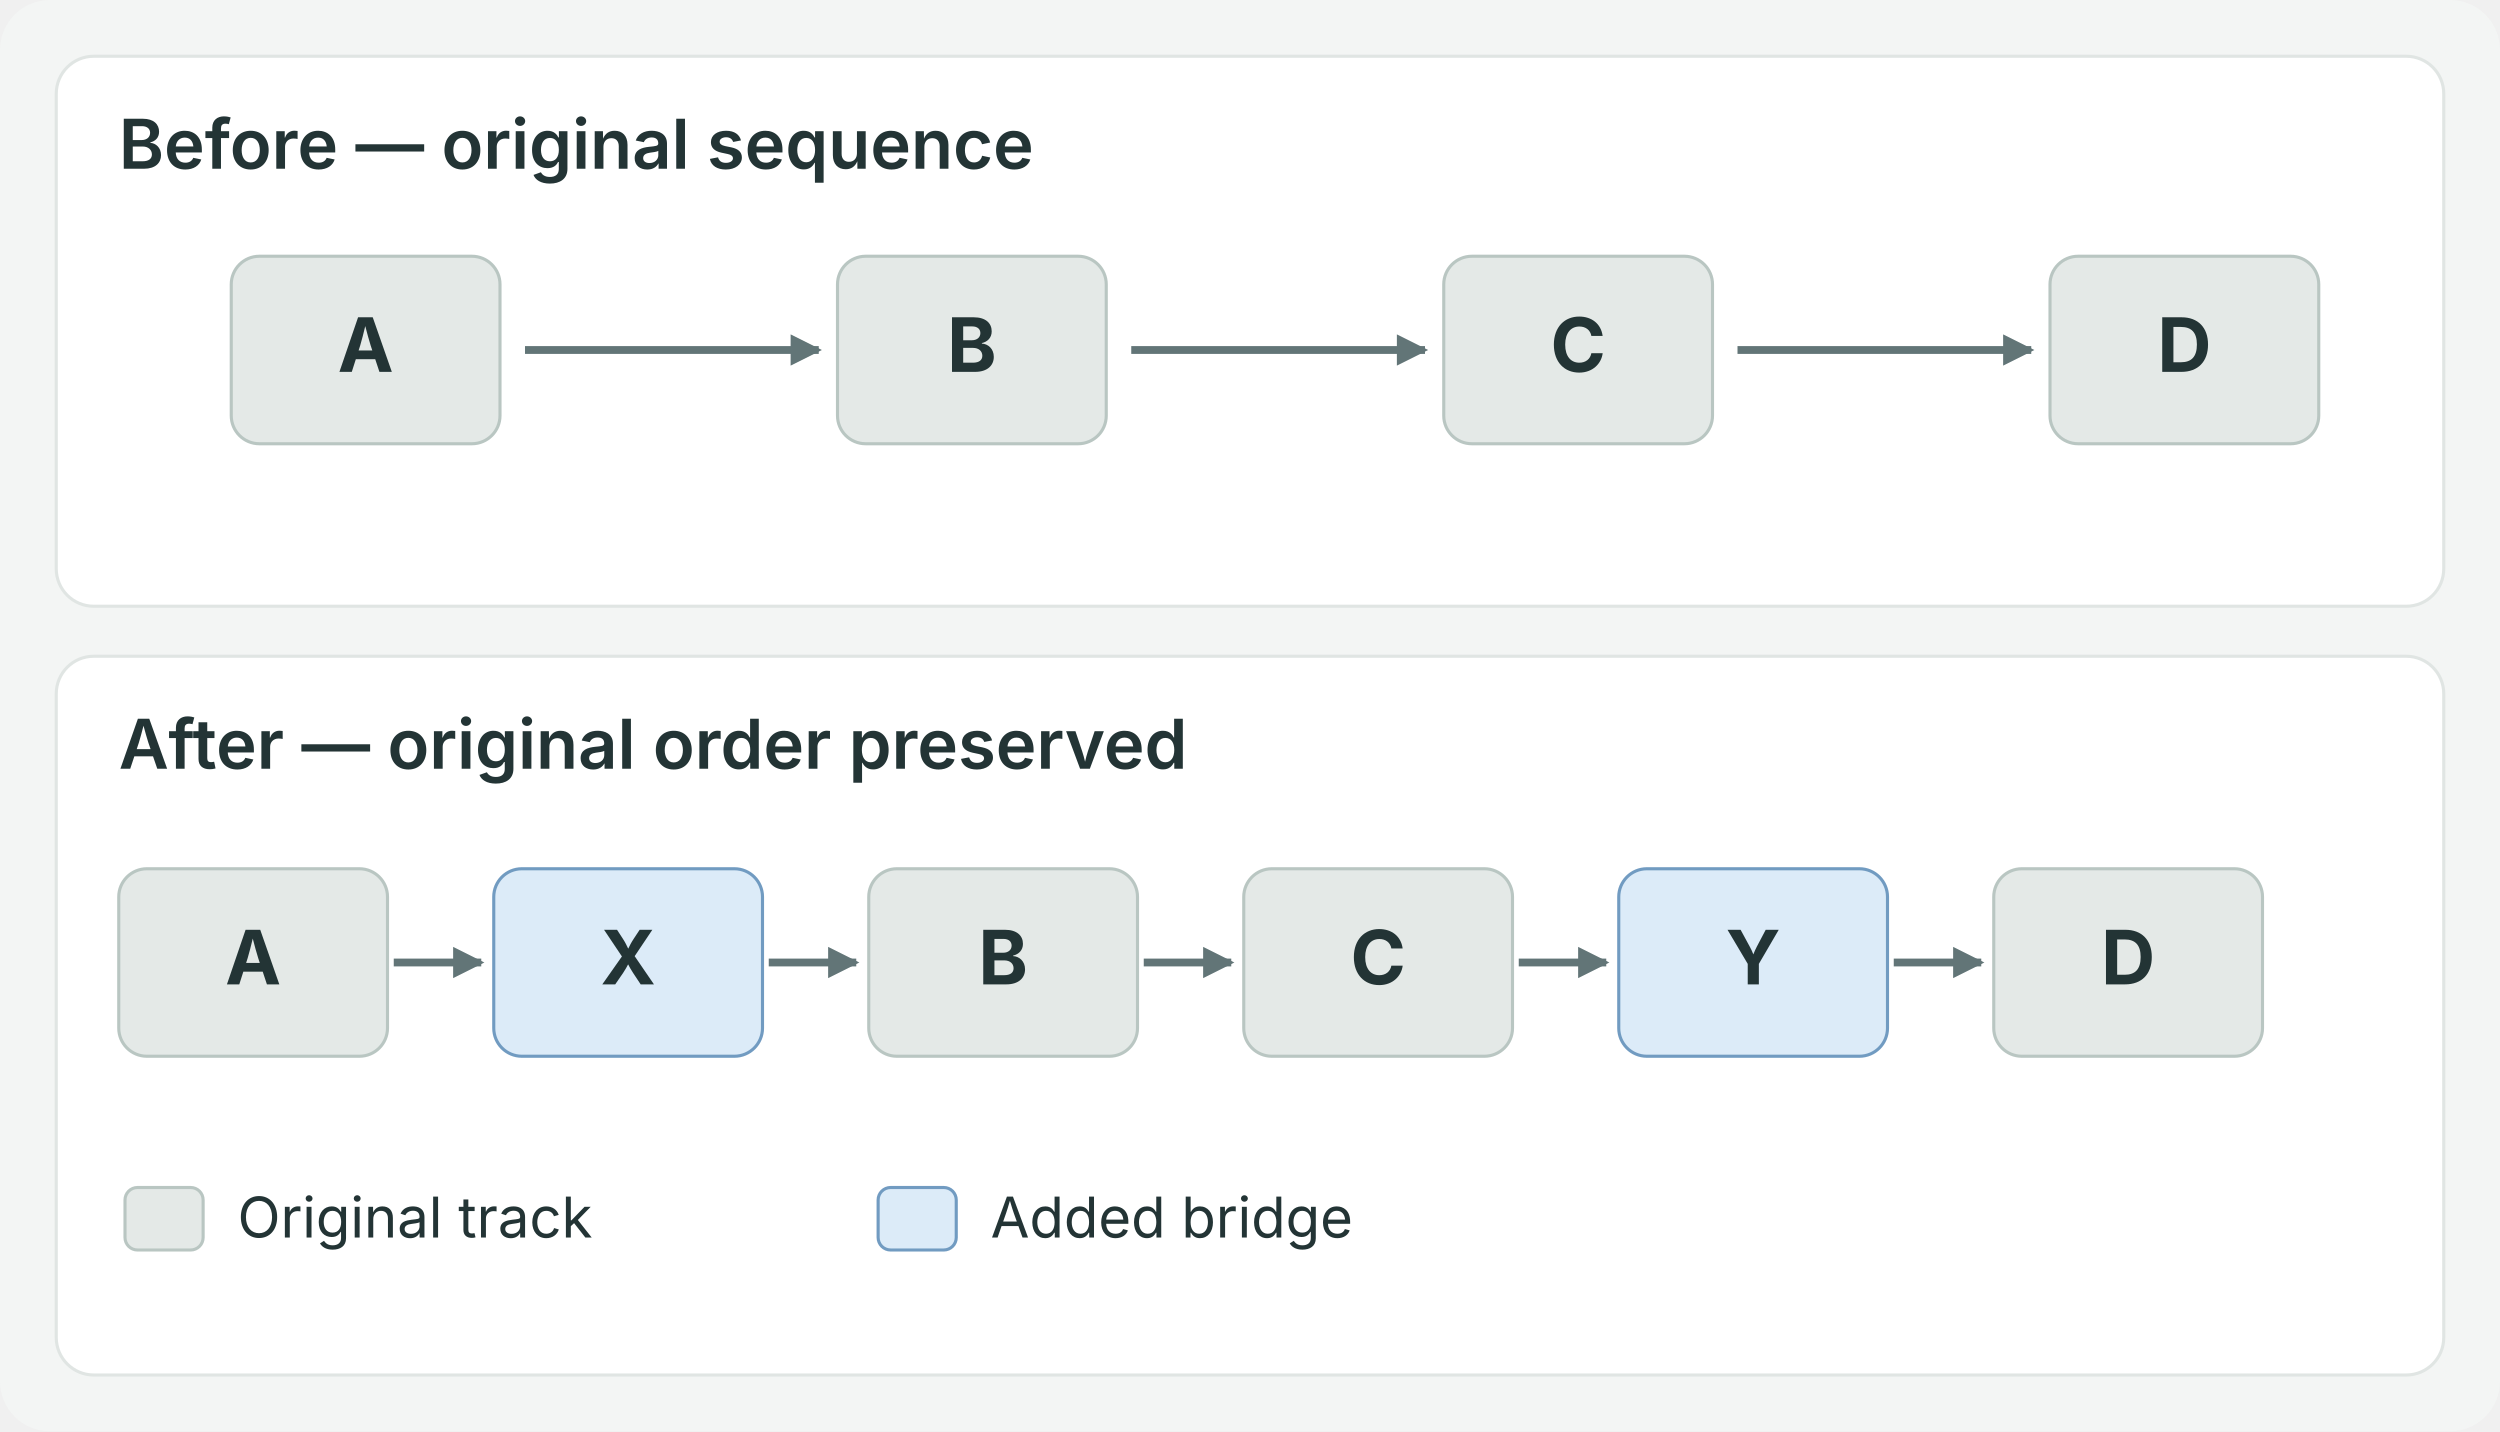
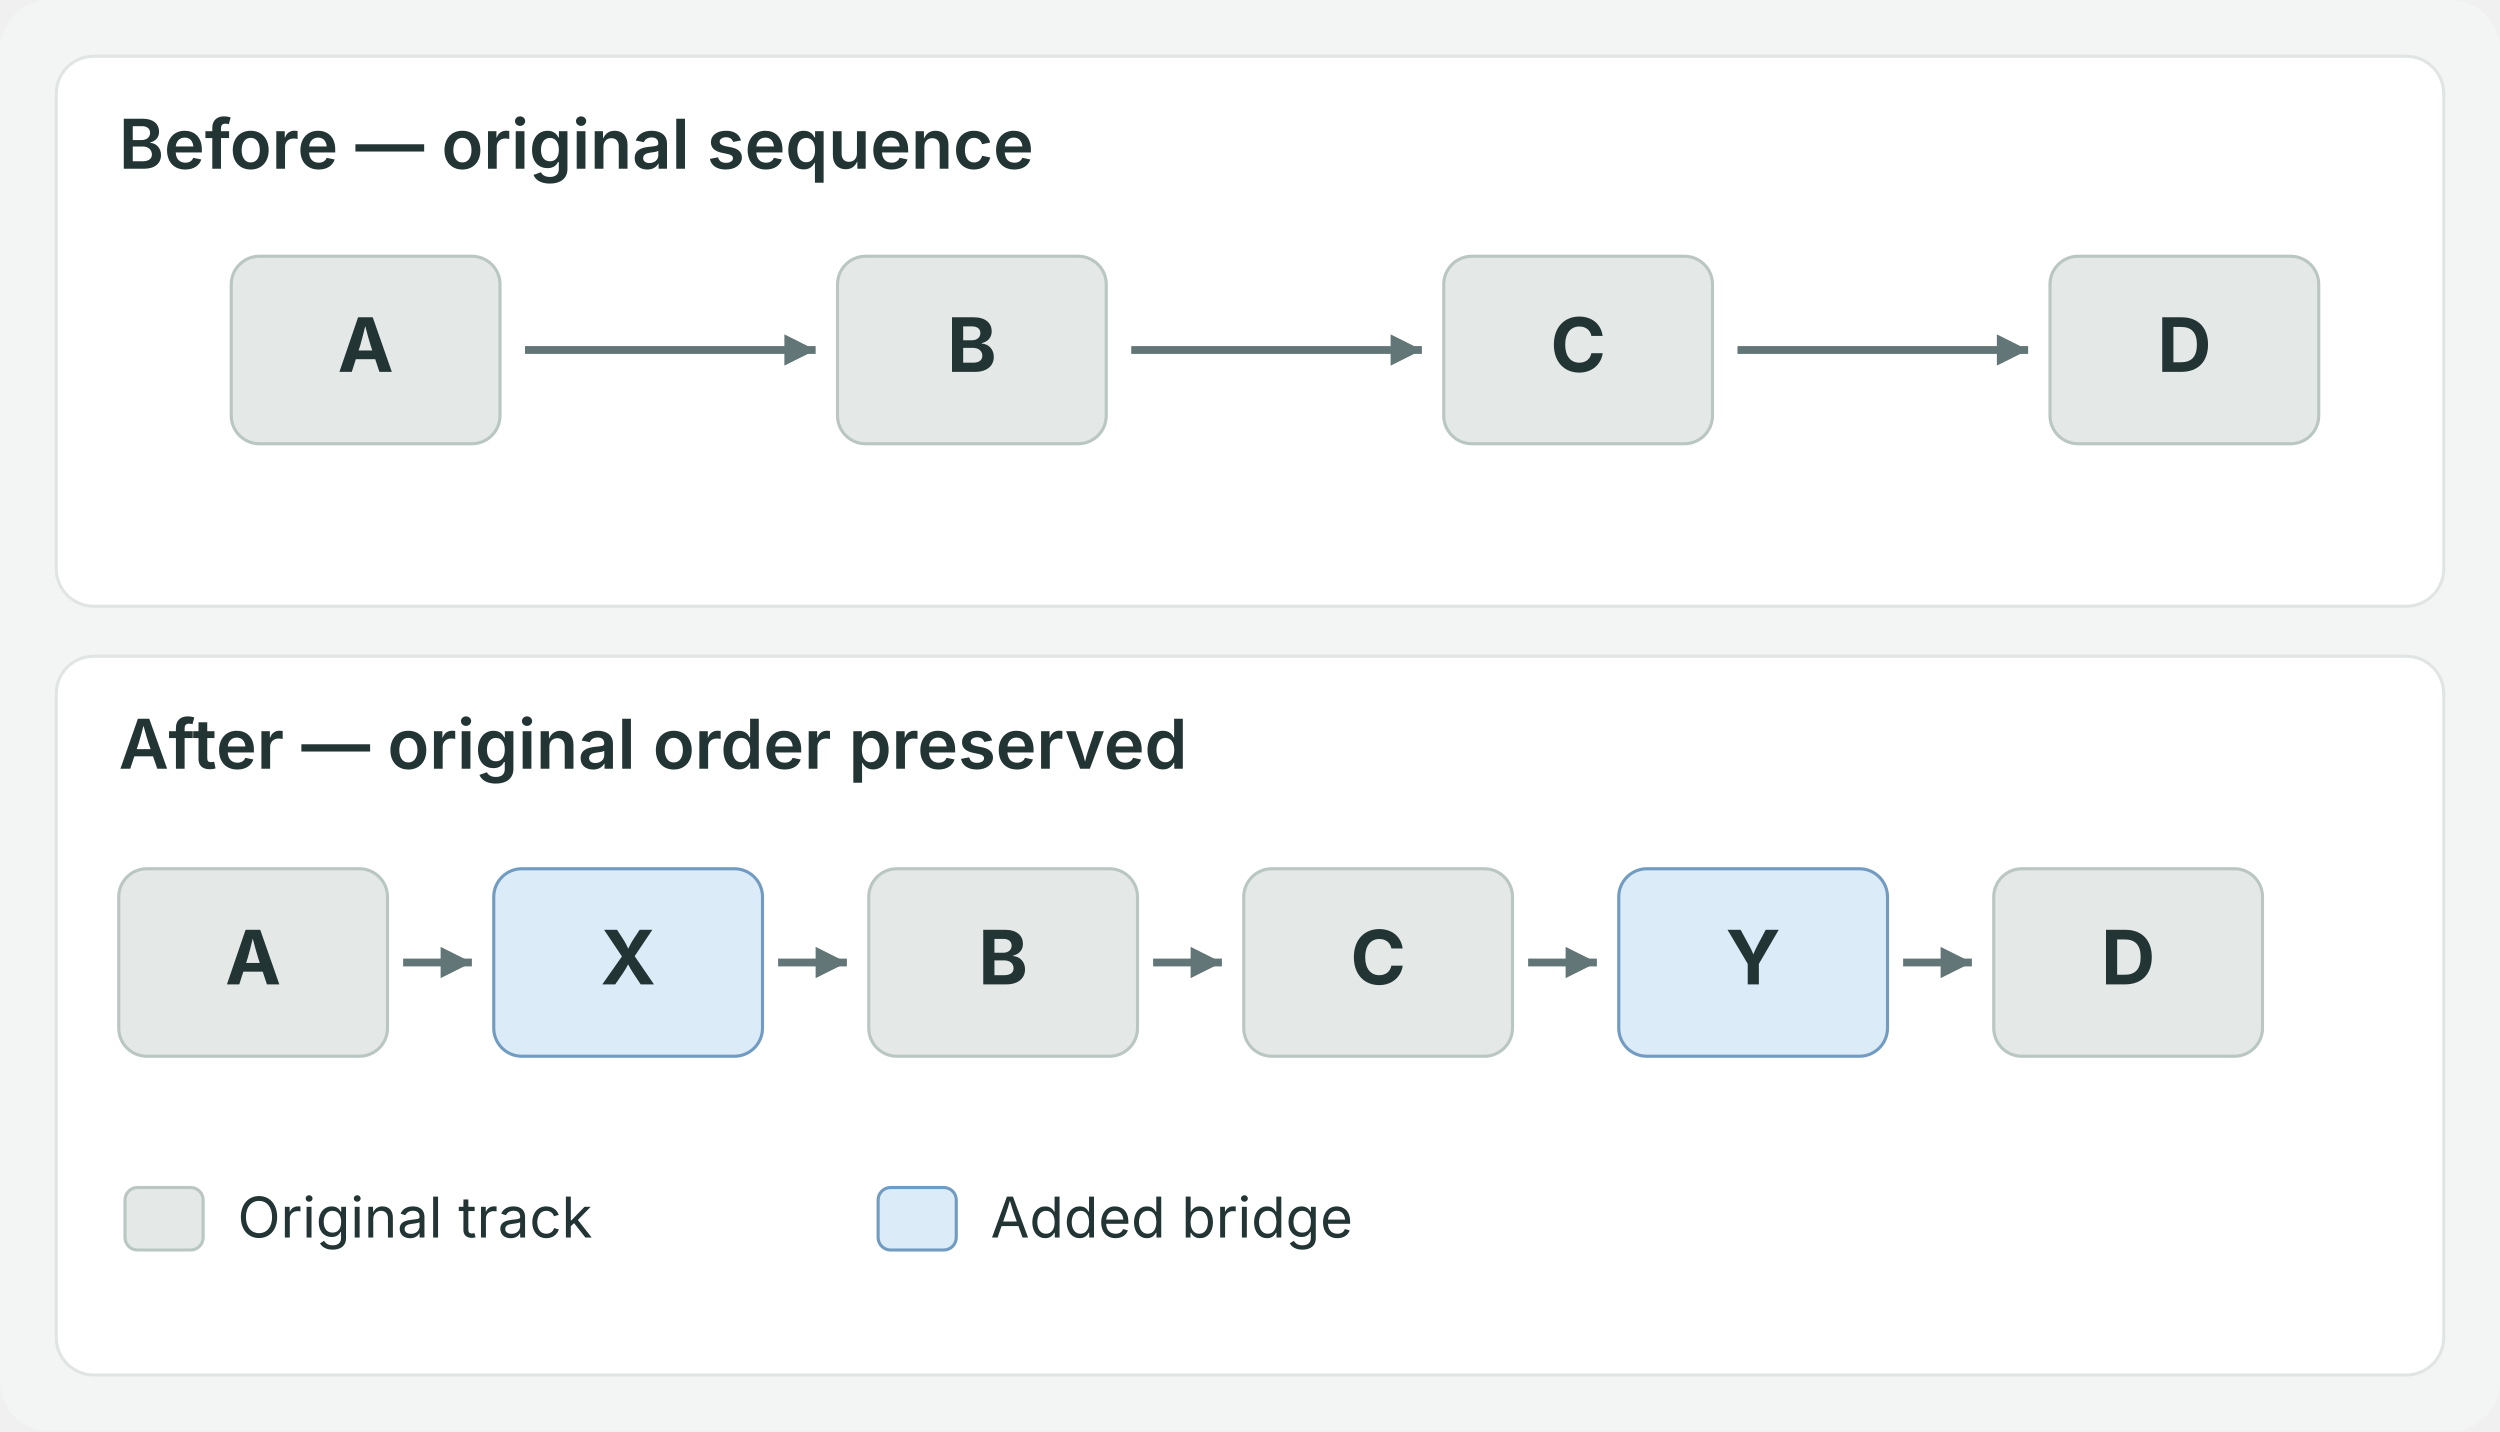
<svg xmlns="http://www.w3.org/2000/svg" width="800" height="458" viewBox="0 0 800 458" role="img" aria-labelledby="title description">
  <defs>
-     <marker id="arrow" markerUnits="userSpaceOnUse" markerWidth="10" markerHeight="10" refX="9" refY="5" orient="auto-start-reverse">
+     <marker id="arrow" markerUnits="userSpaceOnUse" markerWidth="12" markerHeight="12" refX="10" refY="5" orient="auto" viewBox="0 0 12 10" overflow="visible">
      <path d="M0 0 L10 5 L0 10 Z" fill="#627577" />
    </marker>
  </defs>
  <rect width="800" height="458" rx="16" fill="#f3f5f4" />
  <g font-family="system-ui, -apple-system, Segoe UI, sans-serif" fill="#233435">
    <rect x="18" y="18" width="764" height="176" rx="12" fill="#fff" stroke="#e0e5e3" />
    <rect x="18" y="210" width="764" height="230" rx="12" fill="#fff" stroke="#e0e5e3" />
    <text x="38" y="54" font-size="22" text-anchor="start" font-weight="600" fill="#233435">Before — original sequence</text>
    <text x="38" y="246" font-size="22" text-anchor="start" font-weight="600" fill="#233435">After — original order preserved</text>
    <rect x="74" y="82" width="86" height="60" rx="9" fill="#e4e9e7" stroke="#b9c6c2" />
    <text x="117" y="119" font-size="24" text-anchor="middle" font-weight="650" fill="#233435">A</text>
-     <path d="M168 112 L262 112" fill="none" stroke="#627577" stroke-width="2.5" marker-end="url(#arrow)" />
+     <path d="M168 112 L261 112" fill="none" stroke="#627577" stroke-width="2.5" marker-end="url(#arrow)" />
    <rect x="268" y="82" width="86" height="60" rx="9" fill="#e4e9e7" stroke="#b9c6c2" />
    <text x="311" y="119" font-size="24" text-anchor="middle" font-weight="650" fill="#233435">B</text>
-     <path d="M362 112 L456 112" fill="none" stroke="#627577" stroke-width="2.5" marker-end="url(#arrow)" />
+     <path d="M362 112 L455 112" fill="none" stroke="#627577" stroke-width="2.5" marker-end="url(#arrow)" />
    <rect x="462" y="82" width="86" height="60" rx="9" fill="#e4e9e7" stroke="#b9c6c2" />
    <text x="505" y="119" font-size="24" text-anchor="middle" font-weight="650" fill="#233435">C</text>
-     <path d="M556 112 L650 112" fill="none" stroke="#627577" stroke-width="2.5" marker-end="url(#arrow)" />
+     <path d="M556 112 L649 112" fill="none" stroke="#627577" stroke-width="2.5" marker-end="url(#arrow)" />
    <rect x="656" y="82" width="86" height="60" rx="9" fill="#e4e9e7" stroke="#b9c6c2" />
    <text x="699" y="119" font-size="24" text-anchor="middle" font-weight="650" fill="#233435">D</text>
    <rect x="38" y="278" width="86" height="60" rx="9" fill="#e4e9e7" stroke="#b9c6c2" />
    <text x="81" y="315" font-size="24" text-anchor="middle" font-weight="650" fill="#233435">A</text>
-     <path d="M126 308 L154 308" fill="none" stroke="#627577" stroke-width="2.5" marker-end="url(#arrow)" />
+     <path d="M129 308 L151 308" fill="none" stroke="#627577" stroke-width="2.5" marker-end="url(#arrow)" />
    <rect x="158" y="278" width="86" height="60" rx="9" fill="#dcebf8" stroke="#719bc1" />
    <text x="201" y="315" font-size="24" text-anchor="middle" font-weight="650" fill="#233435">X</text>
-     <path d="M246 308 L274 308" fill="none" stroke="#627577" stroke-width="2.5" marker-end="url(#arrow)" />
+     <path d="M249 308 L271 308" fill="none" stroke="#627577" stroke-width="2.5" marker-end="url(#arrow)" />
    <rect x="278" y="278" width="86" height="60" rx="9" fill="#e4e9e7" stroke="#b9c6c2" />
    <text x="321" y="315" font-size="24" text-anchor="middle" font-weight="650" fill="#233435">B</text>
-     <path d="M366 308 L394 308" fill="none" stroke="#627577" stroke-width="2.5" marker-end="url(#arrow)" />
+     <path d="M369 308 L391 308" fill="none" stroke="#627577" stroke-width="2.5" marker-end="url(#arrow)" />
    <rect x="398" y="278" width="86" height="60" rx="9" fill="#e4e9e7" stroke="#b9c6c2" />
    <text x="441" y="315" font-size="24" text-anchor="middle" font-weight="650" fill="#233435">C</text>
-     <path d="M486 308 L514 308" fill="none" stroke="#627577" stroke-width="2.5" marker-end="url(#arrow)" />
+     <path d="M489 308 L511 308" fill="none" stroke="#627577" stroke-width="2.5" marker-end="url(#arrow)" />
    <rect x="518" y="278" width="86" height="60" rx="9" fill="#dcebf8" stroke="#719bc1" />
    <text x="561" y="315" font-size="24" text-anchor="middle" font-weight="650" fill="#233435">Y</text>
-     <path d="M606 308 L634 308" fill="none" stroke="#627577" stroke-width="2.5" marker-end="url(#arrow)" />
+     <path d="M609 308 L631 308" fill="none" stroke="#627577" stroke-width="2.5" marker-end="url(#arrow)" />
    <rect x="638" y="278" width="86" height="60" rx="9" fill="#e4e9e7" stroke="#b9c6c2" />
    <text x="681" y="315" font-size="24" text-anchor="middle" font-weight="650" fill="#233435">D</text>
    <rect x="40" y="380" width="25" height="20" rx="4" fill="#e4e9e7" stroke="#b9c6c2" />
    <text x="76" y="396" font-size="18" text-anchor="start" font-weight="400" fill="#233435">Original track</text>
    <rect x="281" y="380" width="25" height="20" rx="4" fill="#dcebf8" stroke="#719bc1" />
    <text x="317" y="396" font-size="18" text-anchor="start" font-weight="400" fill="#233435">Added bridge</text>
  </g>
</svg>
